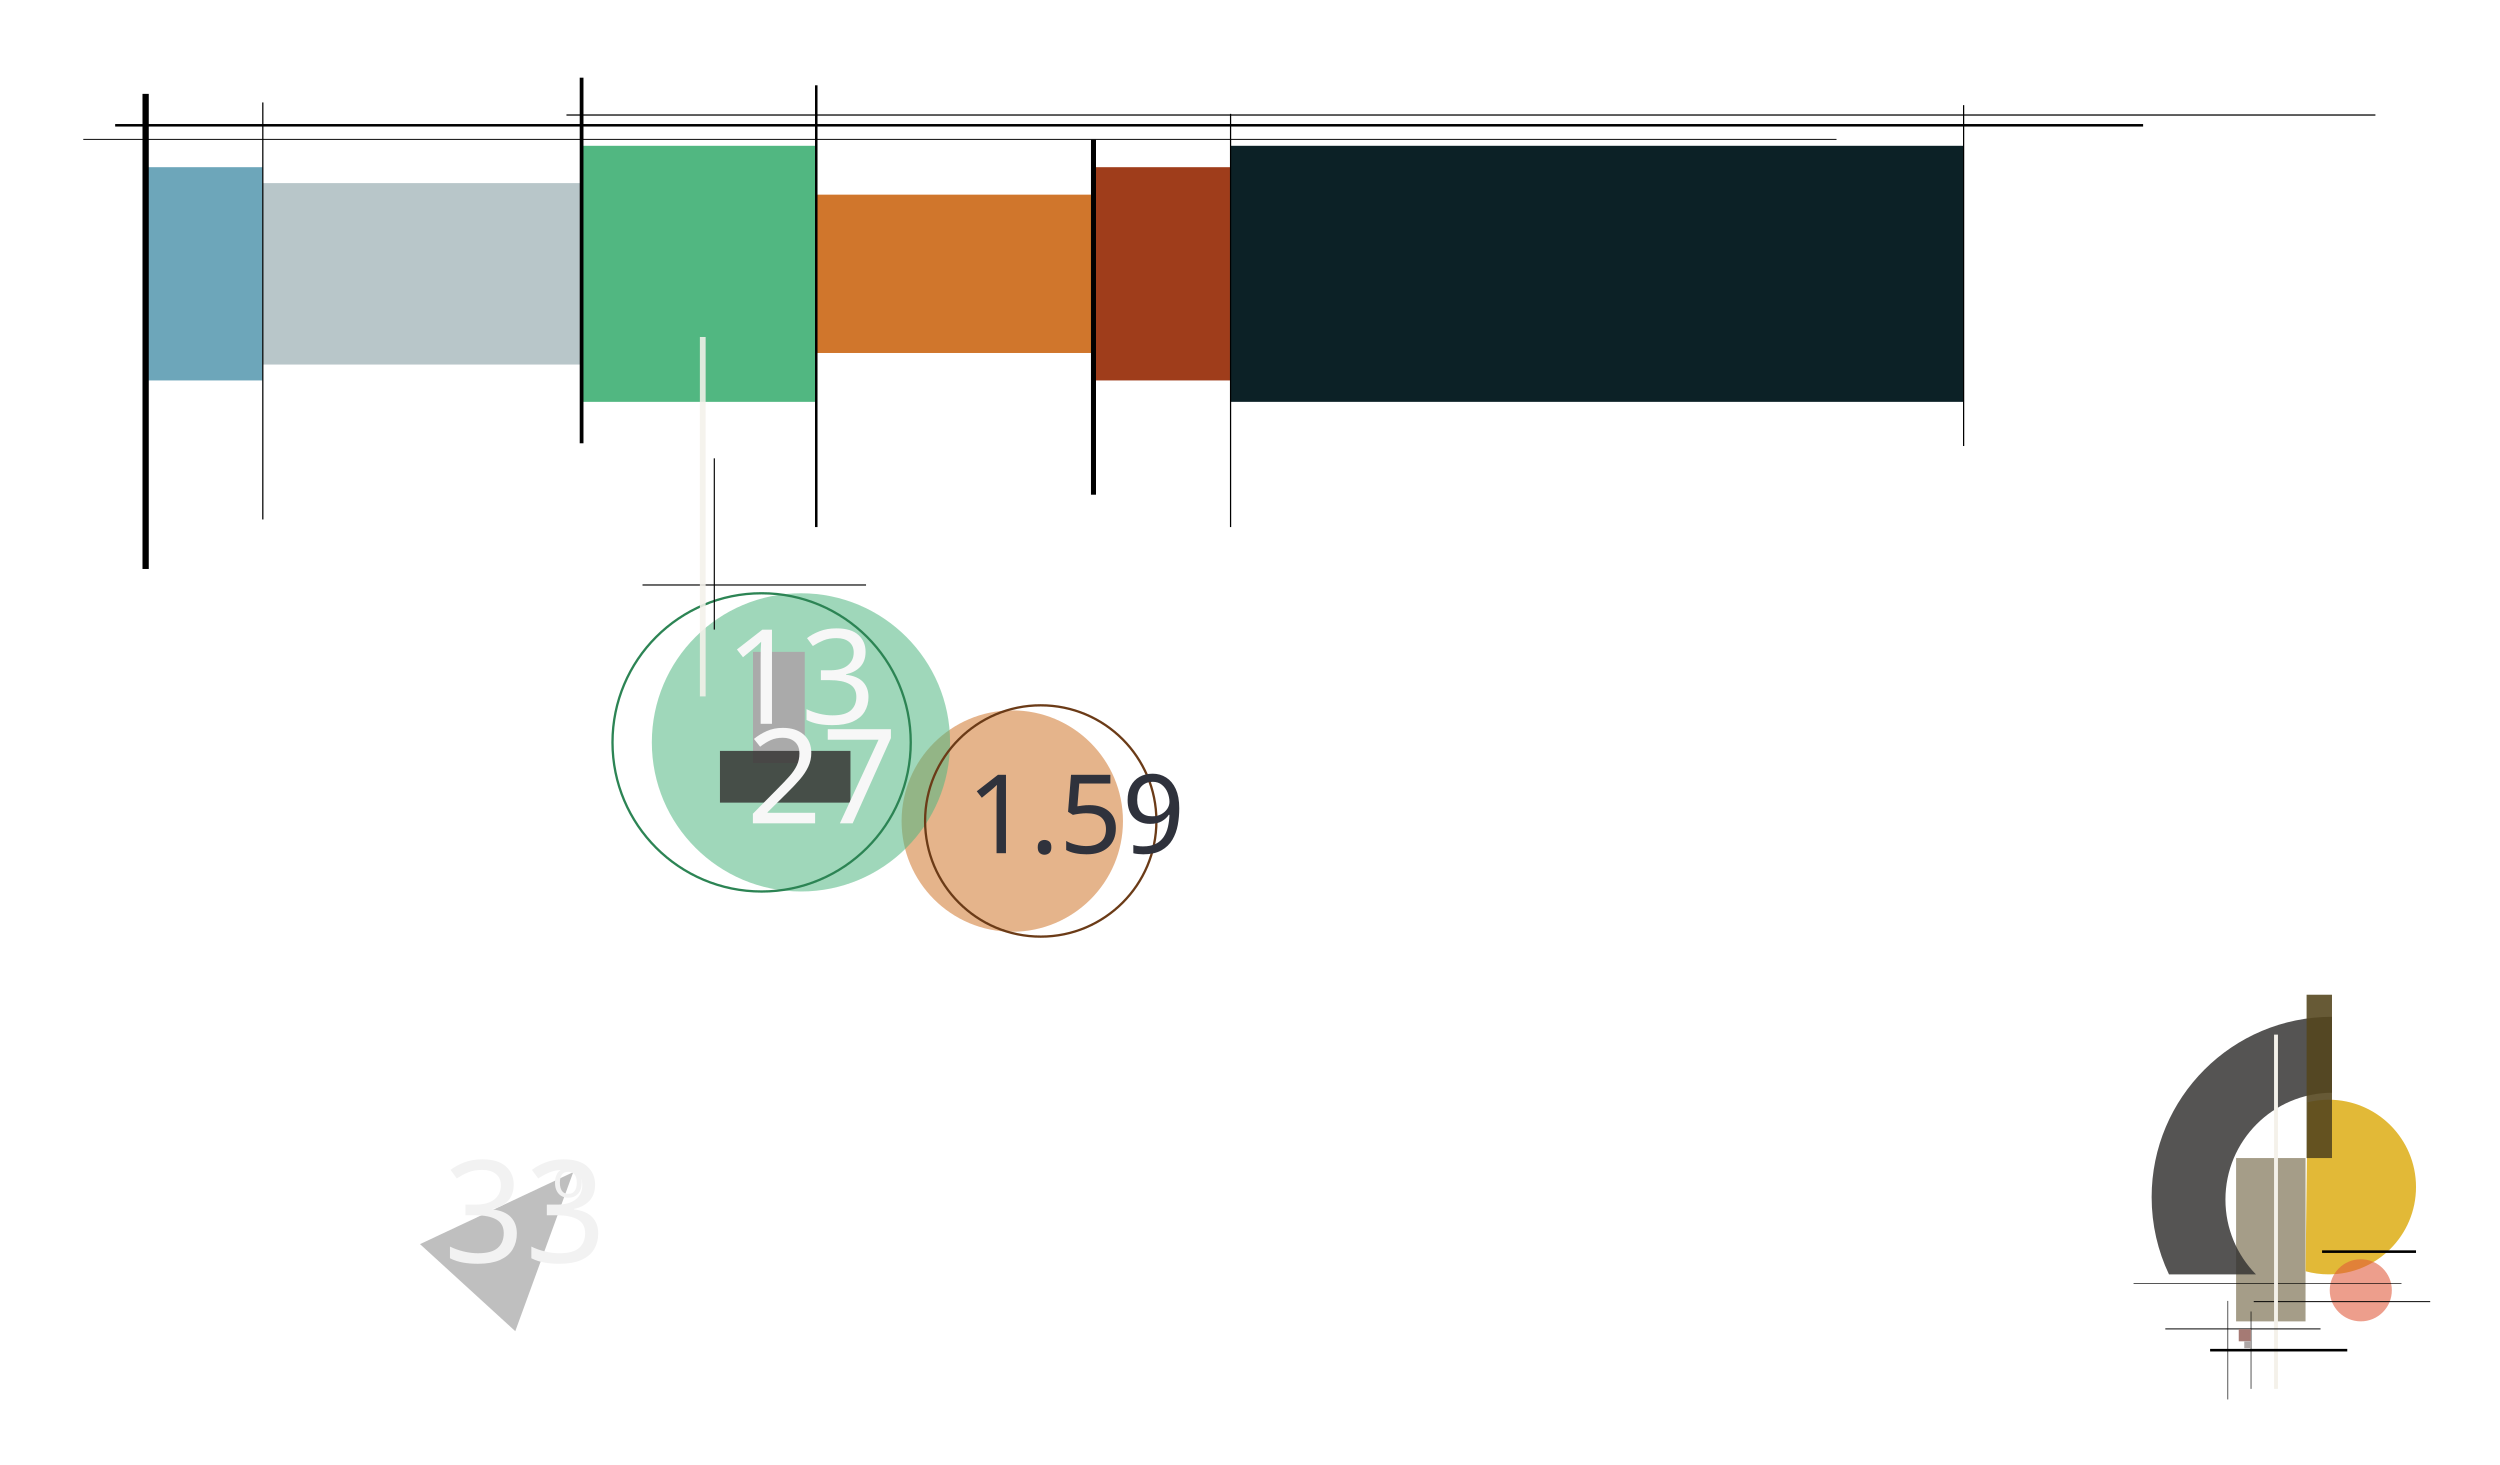
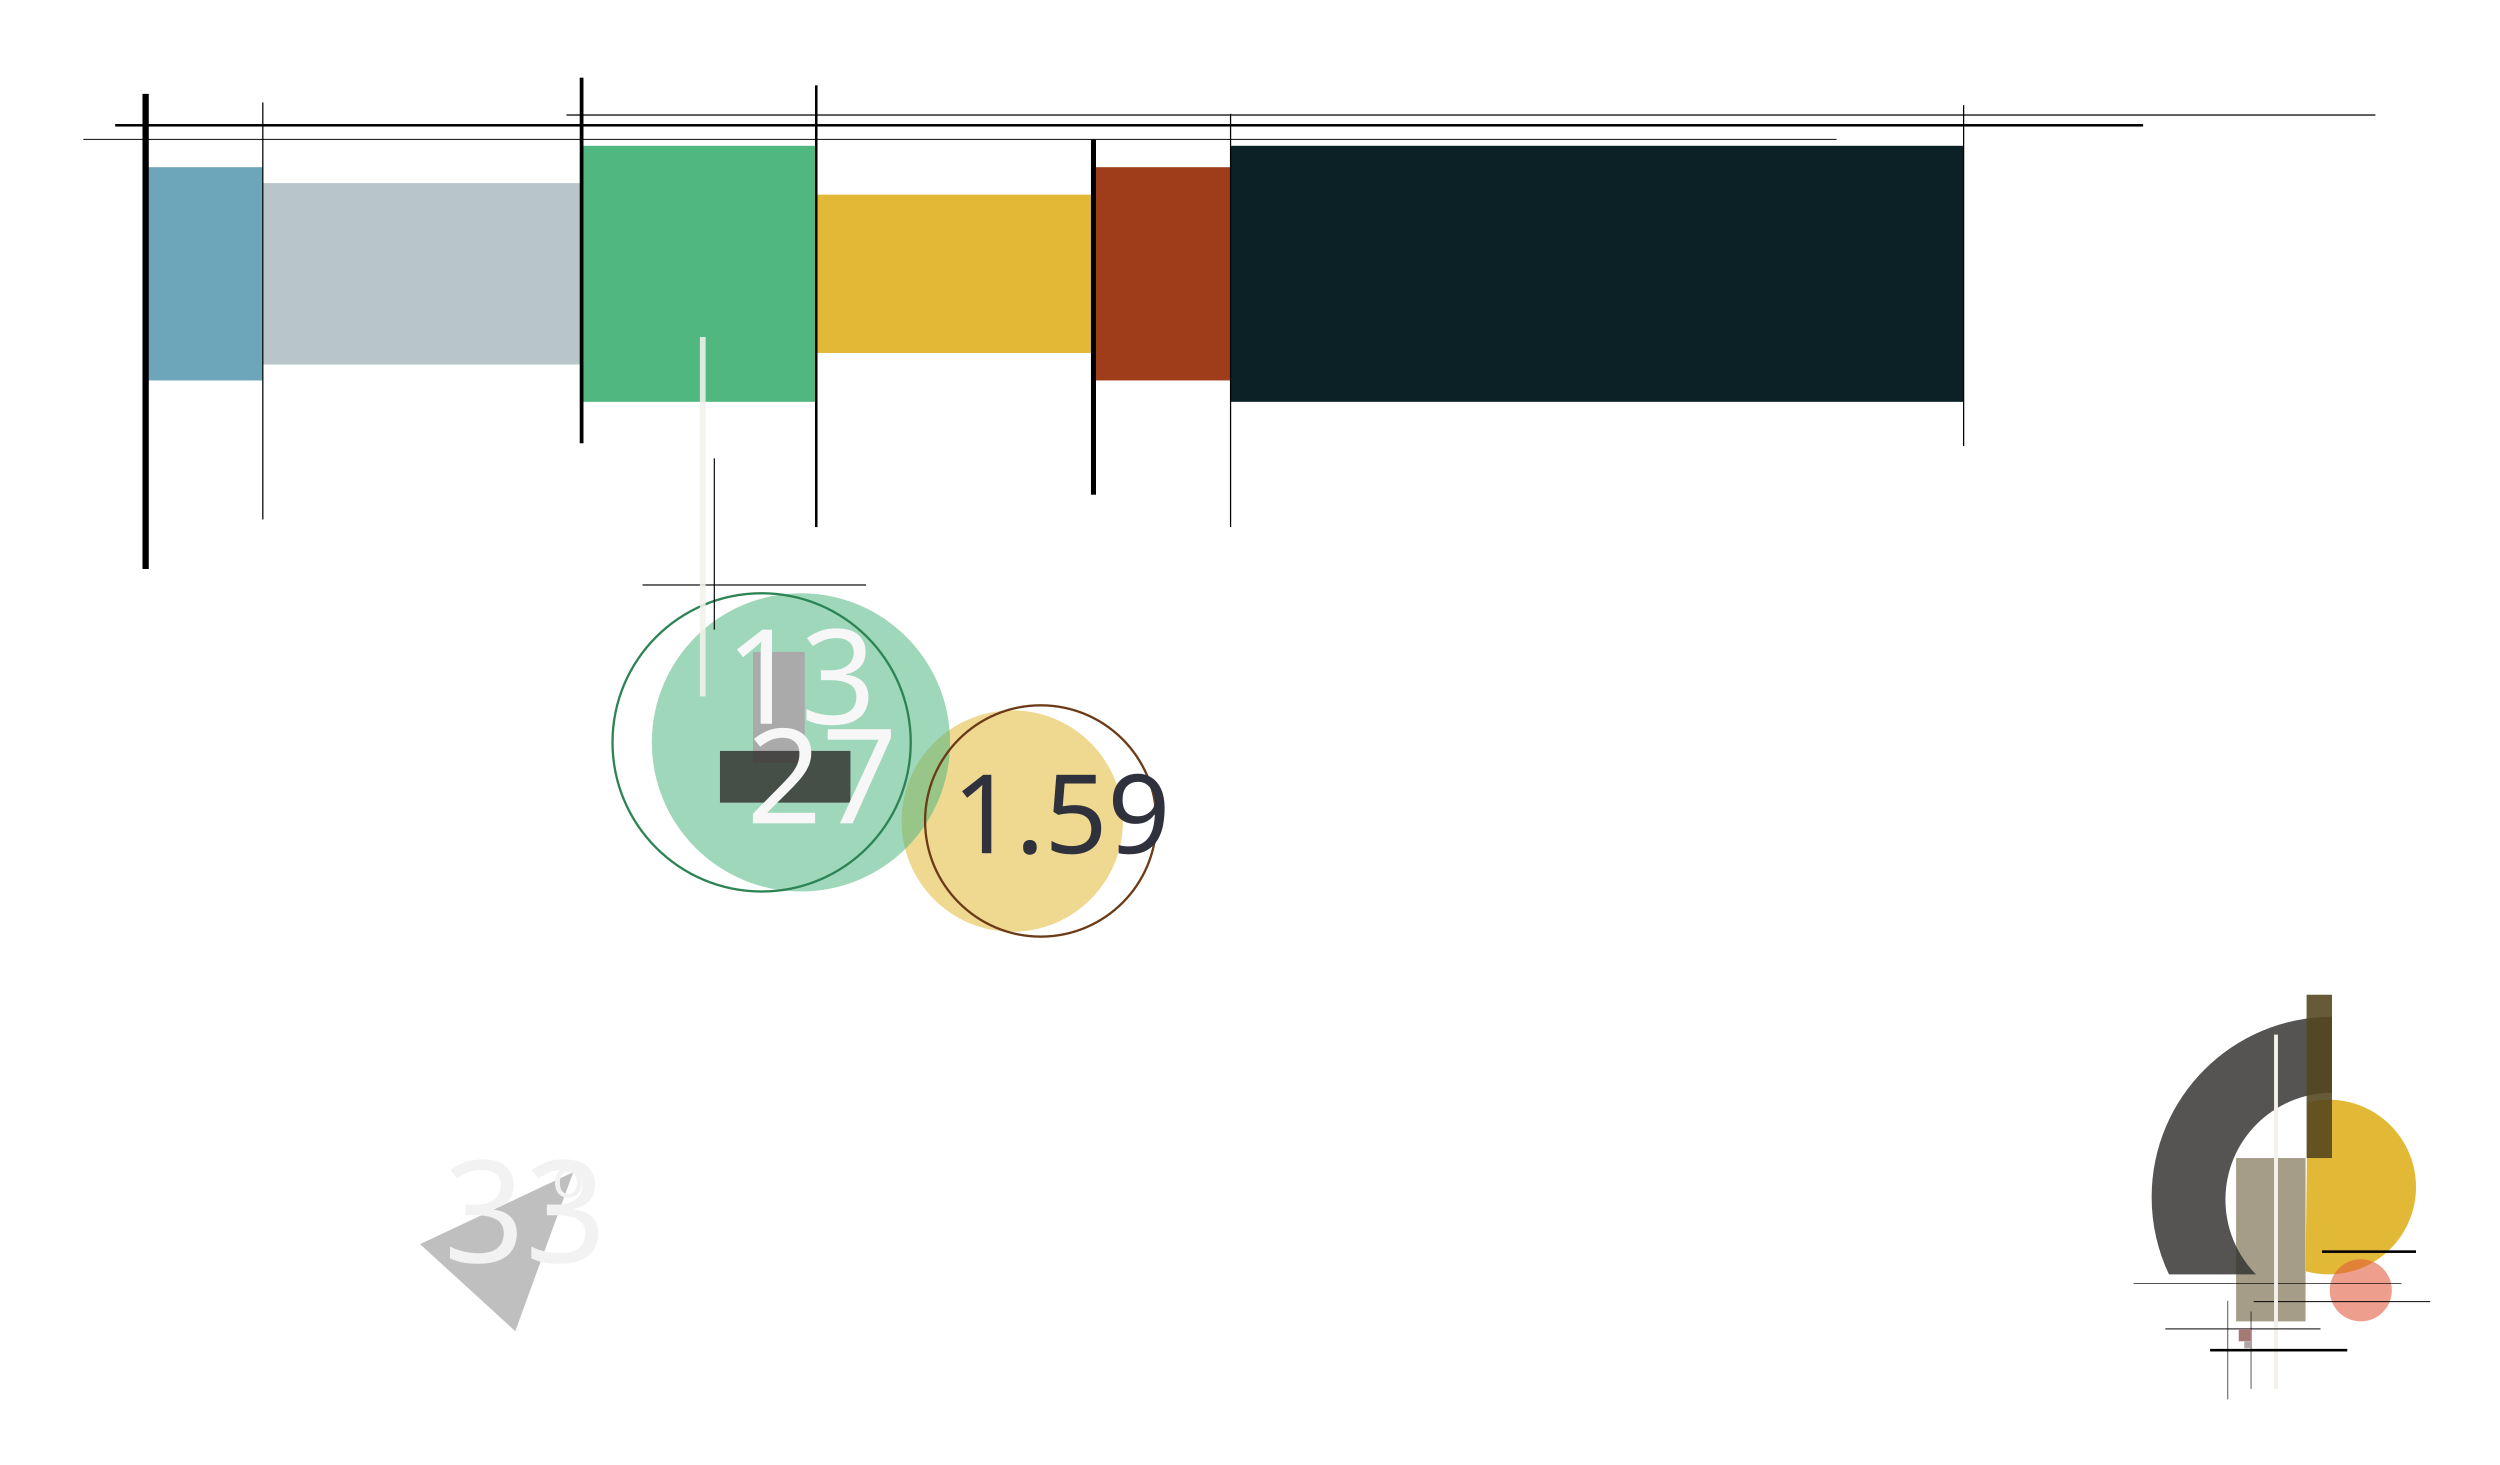
<svg xmlns="http://www.w3.org/2000/svg" viewBox="0 0 1024 600">
  <defs>
    <style>
-       .cls-1 {
+     .temp_triangle {
        opacity: .75;
-       }
- 
-       .cls-1, .cls-2 {
+     }
+ 
+     .temp_triangle, .current_hour_rect {
        fill: #aaa;
-       }
- 
-       .cls-3 {
+     }
+ 
+     .temp_degree {
        font-family: MyriadPro-Regular, 'Myriad Pro';
        font-size: 22.04px;
-       }
- 
-       .cls-3, .cls-4 {
+     }
+ 
+     .temp_degree, .temp_text {
        fill: #f2f2f2;
-       }
- 
-       .cls-5 {
+     }
+ 
+     .cls-5 {
        fill: #e2b937;
-       }
- 
-       .cls-6 {
+     }
+ 
+     .dhuhr {
        fill: #51b781;
-       }
- 
-       .cls-7 {
+     }
+ 
+     .isha {
        fill: #0c2126;
-       }
- 
-       .cls-8 {
+     }
+ 
+     .next_text {
        fill: #2f323c;
        font-size: 45px;
-       }
- 
-       .cls-8, .cls-4, .cls-9 {
+     }
+ 
+     .next_text, .temp_text, .current_text {
        font-family: Sana, Sana;
-       }
- 
-       .cls-10 {
+     }
+ 
+     .cls-10 {
        stroke-width: 1.59px;
-       }
- 
-       .cls-10, .cls-11, .cls-12, .cls-13, .cls-14, .cls-15, .cls-16, .cls-17, .cls-18, .cls-19, .cls-20, .cls-21, .cls-22, .cls-23 {
+     }
+ 
+     .cls-10, .cls-11, .cls-12, .cls-13, .time_stroke_current, .time_stroke_next, .cls-16, .cls-17, .cls-18, .cls-19, .cls-20, .cls-21, .cls-22, .cls-23 {
        fill: none;
        stroke-miterlimit: 10;
-       }
- 
-       .cls-10, .cls-21 {
+     }
+ 
+     .cls-10, .cls-21 {
        stroke: #f4f1ea;
-       }
- 
-       .cls-24 {
+     }
+ 
+     .fajr {
        fill: #6da6ba;
-       }
- 
-       .cls-25 {
+     }
+ 
+     .cls-25 {
        fill: #e05838;
        opacity: .58;
-       }
- 
-       .cls-26 {
+     }
+ 
+     .sunrise {
        fill: #b8c6c9;
-       }
- 
-       .cls-27 {
-         fill: #d0762c;
-       }
- 
-       .cls-11 {
+     }
+ 
+     .asr {
+         fill: #e2b937;
+     }
+ 
+     .cls-11 {
        stroke-width: 1.03px;
-       }
- 
-       .cls-11, .cls-12, .cls-13, .cls-16, .cls-17, .cls-18, .cls-19, .cls-20, .cls-22, .cls-23 {
+     }
+ 
+     .cls-11, .cls-12, .cls-13, .cls-16, .cls-17, .cls-18, .cls-19, .cls-20, .cls-22, .cls-23 {
        stroke: #000;
-       }
- 
-       .cls-12 {
+     }
+ 
+     .cls-12 {
        stroke-width: 1.06px;
-       }
- 
-       .cls-28 {
+     }
+ 
+     .cls-28 {
        fill: #ddcfb5;
-       }
- 
-       .cls-13 {
+     }
+ 
+     .cls-13 {
        stroke-width: 1.54px;
-       }
- 
-       .cls-14 {
+     }
+ 
+     .time_stroke_current {
        stroke: #2c8454;
-       }
- 
-       .cls-14, .cls-15 {
+     }
+ 
+     .time_stroke_current, .time_stroke_next {
        stroke-width: .95px;
-       }
- 
-       .cls-15 {
+     }
+ 
+     .time_stroke_next {
        stroke: #6b3b17;
-       }
- 
-       .cls-29 {
+     }
+ 
+     .maghrib {
        fill: #9f3d1b;
-       }
- 
-       .cls-30 {
+     }
+ 
+     .cls-30 {
        fill: #ada6a5;
-       }
- 
-       .cls-16 {
+     }
+ 
+     .cls-16 {
        stroke-width: .4px;
-       }
- 
-       .cls-17 {
+     }
+ 
+     .cls-17 {
        stroke-width: .27px;
-       }
- 
-       .cls-18 {
+     }
+ 
+     .cls-18 {
        stroke-width: .39px;
-       }
- 
-       .cls-31 {
+     }
+ 
+     .current_minute_rect {
        fill: #353433;
        opacity: .84;
-       }
- 
-       .cls-19 {
+     }
+ 
+     .cls-19 {
        stroke-width: .47px;
-       }
- 
-       .cls-4 {
+     }
+ 
+     .temp_text {
        font-size: 58.28px;
-       }
- 
-       .cls-20 {
+     }
+ 
+     .cls-20 {
        stroke-width: .51px;
-       }
- 
-       .cls-32 {
+     }
+ 
+     .cls-32 {
        fill: #a59d88;
-       }
- 
-       .cls-21 {
+     }
+ 
+     .cls-21 {
        opacity: .87;
        stroke-width: 2.36px;
-       }
- 
-       .cls-33 {
+     }
+ 
+     .time_circle {
        opacity: .55;
-       }
- 
-       .cls-34 {
+     }
+ 
+     .cls-34 {
        fill: #a57a74;
-       }
- 
-       .cls-35 {
+     }
+ 
+     .cls-35 {
        fill: #54461d;
        opacity: .89;
-       }
- 
-       .cls-22 {
+     }
+ 
+     .cls-22 {
        stroke-width: 2.06px;
-       }
- 
-       .cls-9 {
+     }
+ 
+     .current_text {
        fill: #f7f7f7;
        font-size: 54px;
-       }
- 
-       .cls-23 {
+     }
+ 
+     .cls-23 {
        stroke-width: 2.57px;
-       }
-     </style>
+     }
+ </style>
  </defs>
  <g id="logo">
    <rect class="cls-32" x="915.9" y="474.34" width="28.45" height="66.9" />
    <path class="cls-5" d="M945.2,451.49c2.76-.68,5.65-1.05,8.63-1.05,19.75,0,35.77,16.01,35.77,35.77s-16.01,35.77-35.77,35.77c-3.28,0-6.46-.44-9.48-1.27l.85-69.22Z" />
-     <path class="cls-31" d="M924.03,521.98c-7.72-7.89-12.49-18.7-12.49-30.61,0-24.13,19.52-43.7,43.64-43.78v-31.11c-40.8,0-73.87,33.07-73.87,73.87,0,11.32,2.55,22.04,7.1,31.63h35.63Z" />
+     <path class="current_minute_rect" d="M924.03,521.98c-7.72-7.89-12.49-18.7-12.49-30.61,0-24.13,19.52-43.7,43.64-43.78v-31.11c-40.8,0-73.87,33.07-73.87,73.87,0,11.32,2.55,22.04,7.1,31.63h35.63Z" />
    <rect class="cls-35" x="944.78" y="407.44" width="10.4" height="66.9" />
    <circle class="cls-25" cx="966.98" cy="528.51" r="12.72" />
    <line class="cls-12" x1="951.12" y1="512.67" x2="989.6" y2="512.67" />
    <line class="cls-17" x1="873.91" y1="525.7" x2="983.65" y2="525.7" />
    <line class="cls-16" x1="923.13" y1="533.15" x2="995.41" y2="533.15" />
    <line class="cls-10" x1="932.25" y1="423.78" x2="932.25" y2="568.88" />
    <line class="cls-16" x1="886.91" y1="544.32" x2="950.49" y2="544.32" />
    <line class="cls-12" x1="905.26" y1="553.03" x2="961.44" y2="553.03" />
    <line class="cls-17" x1="912.52" y1="532.85" x2="912.52" y2="573.21" />
    <line class="cls-17" x1="922.02" y1="537.18" x2="922.02" y2="568.88" />
    <rect class="cls-34" x="916.99" y="544.44" width="4.96" height="4.96" />
    <rect class="cls-30" x="919.25" y="549.4" width="2.7" height="2.86" />
  </g>
  <g id="temp">
-     <polygon id="temp_triangle" class="cls-1" points="234.81 480.09 172.03 509.59 211.06 545.26 234.81 480.09" />
-     <text id="temp_value" class="cls-4" transform="translate(181.68 517.07)">
+     <polygon id="temp_triangle" class="temp_triangle" points="234.81 480.09 172.03 509.59 211.06 545.26 234.81 480.09" />
+     <text id="temp_value" class="temp_text" transform="translate(181.68 517.07)">
      <tspan x="0" y="0">33</tspan>
    </text>
-     <text id="degree_sign" class="cls-3" transform="translate(226.11 490.38)">
+     <text id="degree_sign" class="temp_degree" transform="translate(226.11 490.38)">
      <tspan x="0" y="0">o</tspan>
    </text>
  </g>
  <g id="prayer_times">
-     <rect id="fajr_rect" class="cls-24" x="59.65" y="68.48" width="48" height="87.35" />
-     <rect id="sunrise_rect" class="cls-26" x="107.65" y="75" width="130.57" height="74.32" />
-     <rect id="dhuhr_rect" class="cls-6" x="238.22" y="59.72" width="96.12" height="104.88" />
-     <rect id="asr_rect" class="cls-27" x="334.34" y="79.73" width="113.55" height="64.85" />
-     <rect id="maghrib_rect" class="cls-29" x="447.89" y="68.48" width="56.15" height="87.35" />
-     <rect id="isha_rect" class="cls-7" x="504.04" y="59.72" width="300.26" height="104.88" />
+     <rect id="fajr_rect" class="fajr" x="59.65" y="68.48" width="48" height="87.35" />
+     <rect id="sunrise_rect" class="sunrise" x="107.65" y="75" width="130.57" height="74.32" />
+     <rect id="dhuhr_rect" class="dhuhr" x="238.22" y="59.72" width="96.12" height="104.88" />
+     <rect id="asr_rect" class="asr" x="334.34" y="79.73" width="113.55" height="64.85" />
+     <rect id="maghrib_rect" class="maghrib" x="447.89" y="68.48" width="56.15" height="87.35" />
+     <rect id="isha_rect" class="isha" x="504.04" y="59.72" width="300.26" height="104.88" />
    <line id="sunrise_line" class="cls-20" x1="107.65" y1="41.96" x2="107.65" y2="212.77" />
    <line id="dhuhr_line" class="cls-13" x1="238.22" y1="31.82" x2="238.22" y2="181.57" />
    <line id="asr_line" class="cls-11" x1="334.34" y1="34.94" x2="334.34" y2="215.89" />
    <line id="maghrib_line" class="cls-22" x1="447.89" y1="57.17" x2="447.89" y2="202.63" />
    <line id="isha_line" class="cls-20" x1="504.04" y1="46.64" x2="504.04" y2="215.89" />
    <line id="end_line" class="cls-20" x1="804.3" y1="43.07" x2="804.3" y2="182.69" />
    <line id="fajr_line" class="cls-23" x1="59.65" y1="38.45" x2="59.65" y2="233.05" />
    <g id="top_lines">
      <line class="cls-18" x1="34.11" y1="57.09" x2="752.24" y2="57.09" />
      <line class="cls-11" x1="47.17" y1="51.32" x2="877.82" y2="51.32" />
      <line class="cls-20" x1="232.02" y1="47.11" x2="972.97" y2="47.11" />
    </g>
  </g>
  <g id="time_and_next">
-     <circle id="next_circle" class="cls-27 cls-33" cx="414.63" cy="336.31" r="45.34" />
-     <circle id="current_circle" class="cls-6 cls-33" cx="328.07" cy="304.08" r="61.08" />
-     <circle id="current_stroke" class="cls-14" cx="311.96" cy="304.08" r="61.08" />
+     <circle id="next_circle" class="asr time_circle" cx="414.63" cy="336.31" r="45.34" />
+     <circle id="current_circle" class="dhuhr time_circle" cx="328.07" cy="304.08" r="61.08" />
+     <circle id="current_stroke" class="time_stroke_current" cx="311.96" cy="304.08" r="61.08" />
    <g id="current_rects">
-       <rect class="cls-2" x="308.43" y="267" width="21.19" height="45.5" />
-       <rect class="cls-31" x="294.89" y="307.57" width="53.46" height="21.19" />
+       <rect class="current_hour_rect" x="308.43" y="267" width="21.19" height="45.5" />
+       <rect class="current_minute_rect" x="294.89" y="307.57" width="53.46" height="21.19" />
    </g>
-     <circle id="next_stroke" class="cls-15" cx="426.29" cy="336.27" r="47.37" />
-     <text id="current_hour" class="cls-9" transform="translate(297.03 296.47)">
+     <circle id="next_stroke" class="time_stroke_next" cx="426.29" cy="336.27" r="47.37" />
+     <text id="current_hour" class="current_text" transform="translate(297.03 296.47)">
      <tspan x="0" y="0">13</tspan>
    </text>
-     <text id="current_minute" class="cls-9" transform="translate(305.79 337.23)">
+     <text id="current_minute" class="current_text" transform="translate(305.79 337.23)">
      <tspan x="0" y="0">27</tspan>
    </text>
-     <text id="next_time" class="cls-8" transform="translate(396.08 349.48)">
+     <text id="next_time" class="next_text" transform="translate(390.08 349.48)">
      <tspan x="0" y="0">1.59</tspan>
    </text>
    <g id="anchor">
      <line class="cls-19" x1="263.17" y1="239.61" x2="354.73" y2="239.61" />
      <line class="cls-19" x1="292.58" y1="187.73" x2="292.58" y2="257.88" />
      <line id="white_line" class="cls-21" x1="287.85" y1="138.03" x2="287.85" y2="285.25" />
    </g>
  </g>
</svg>
